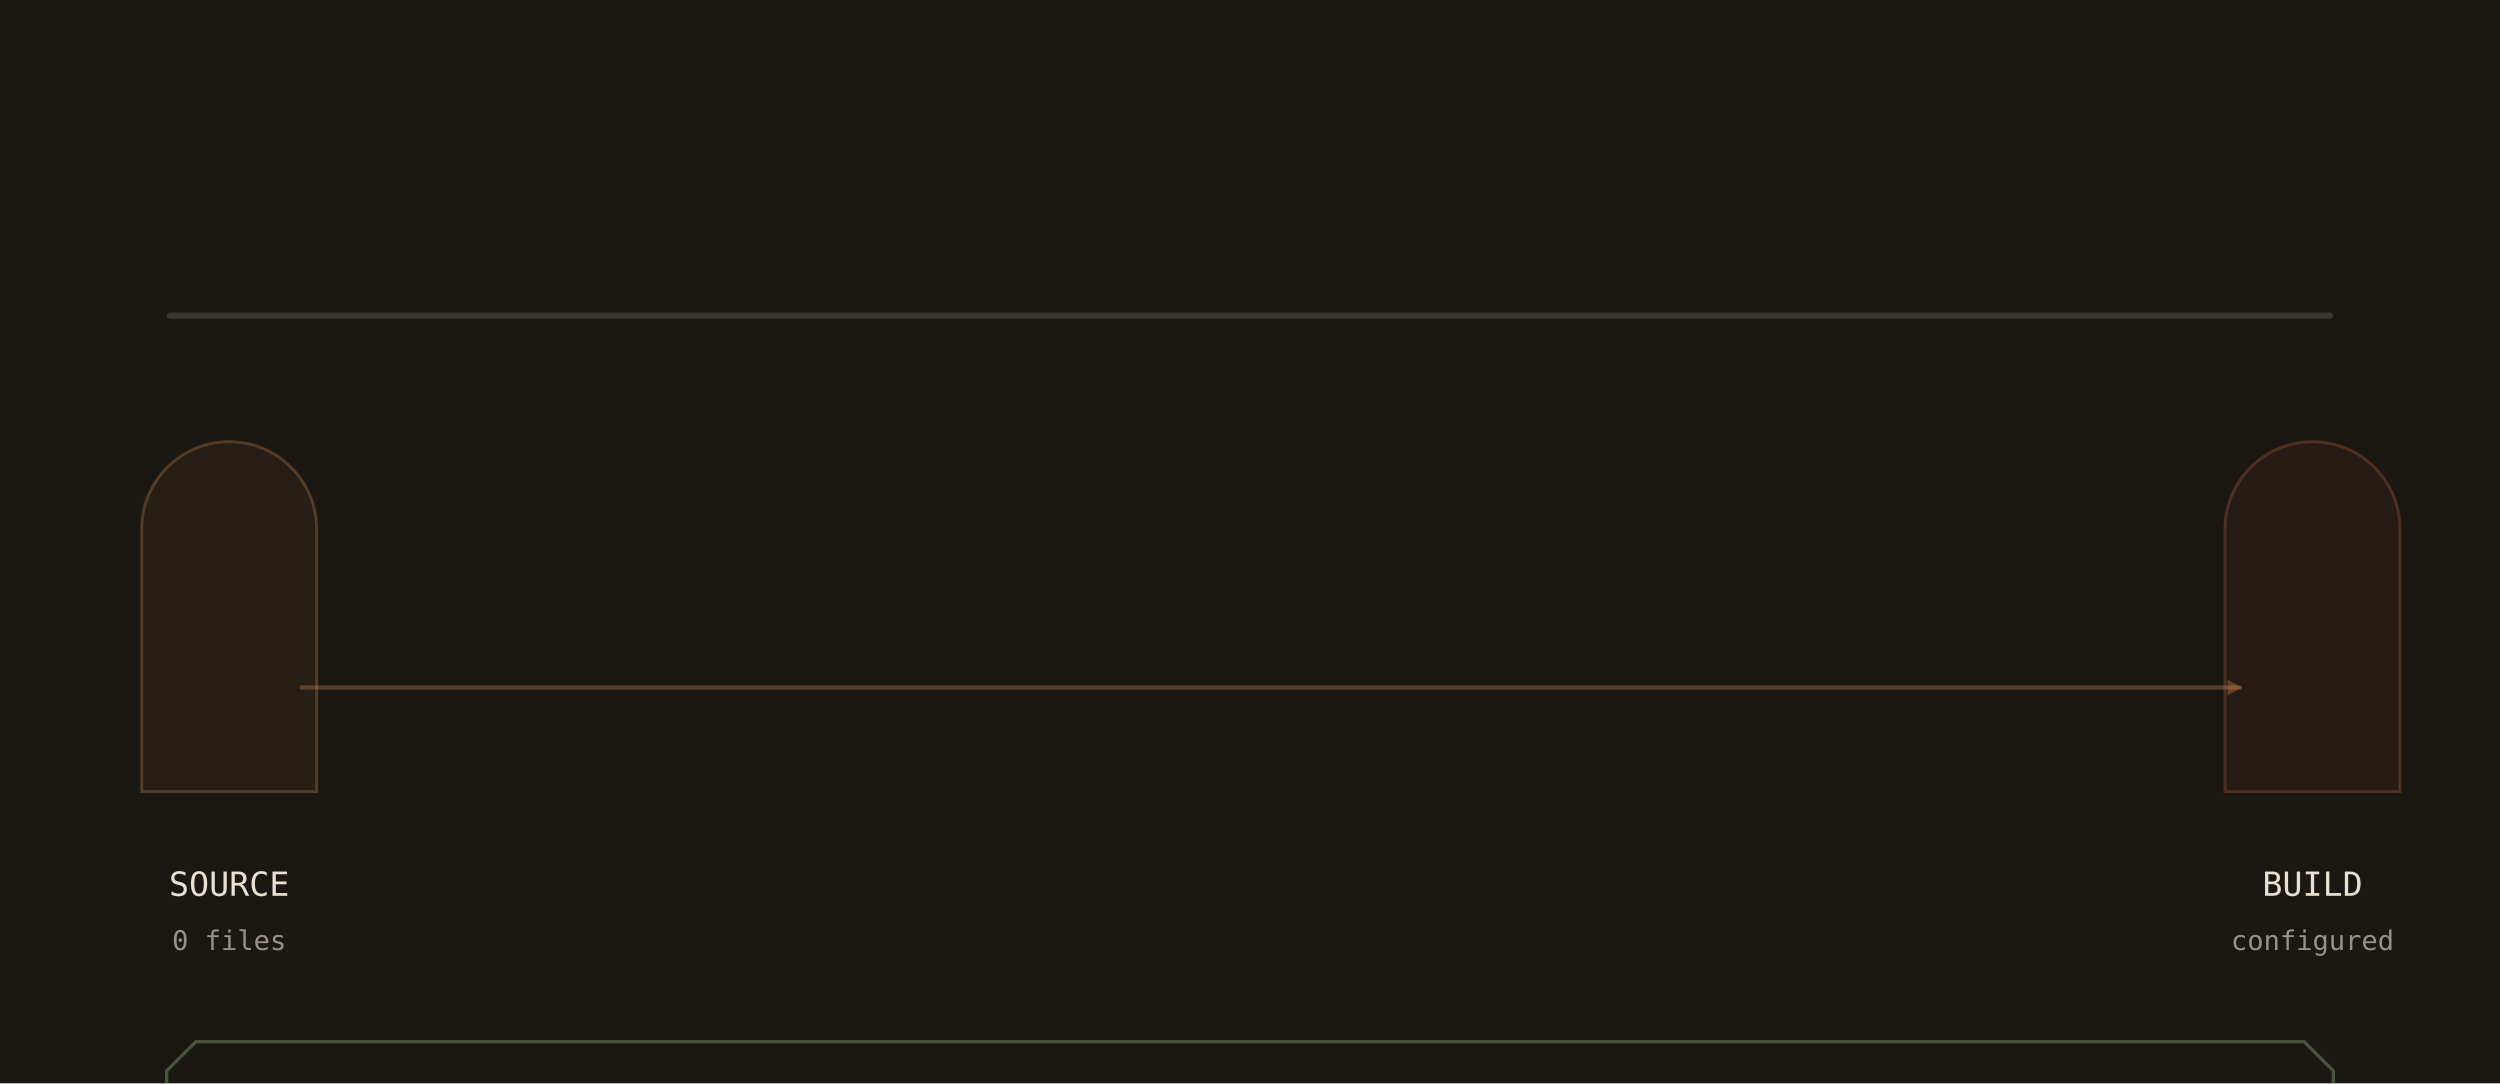
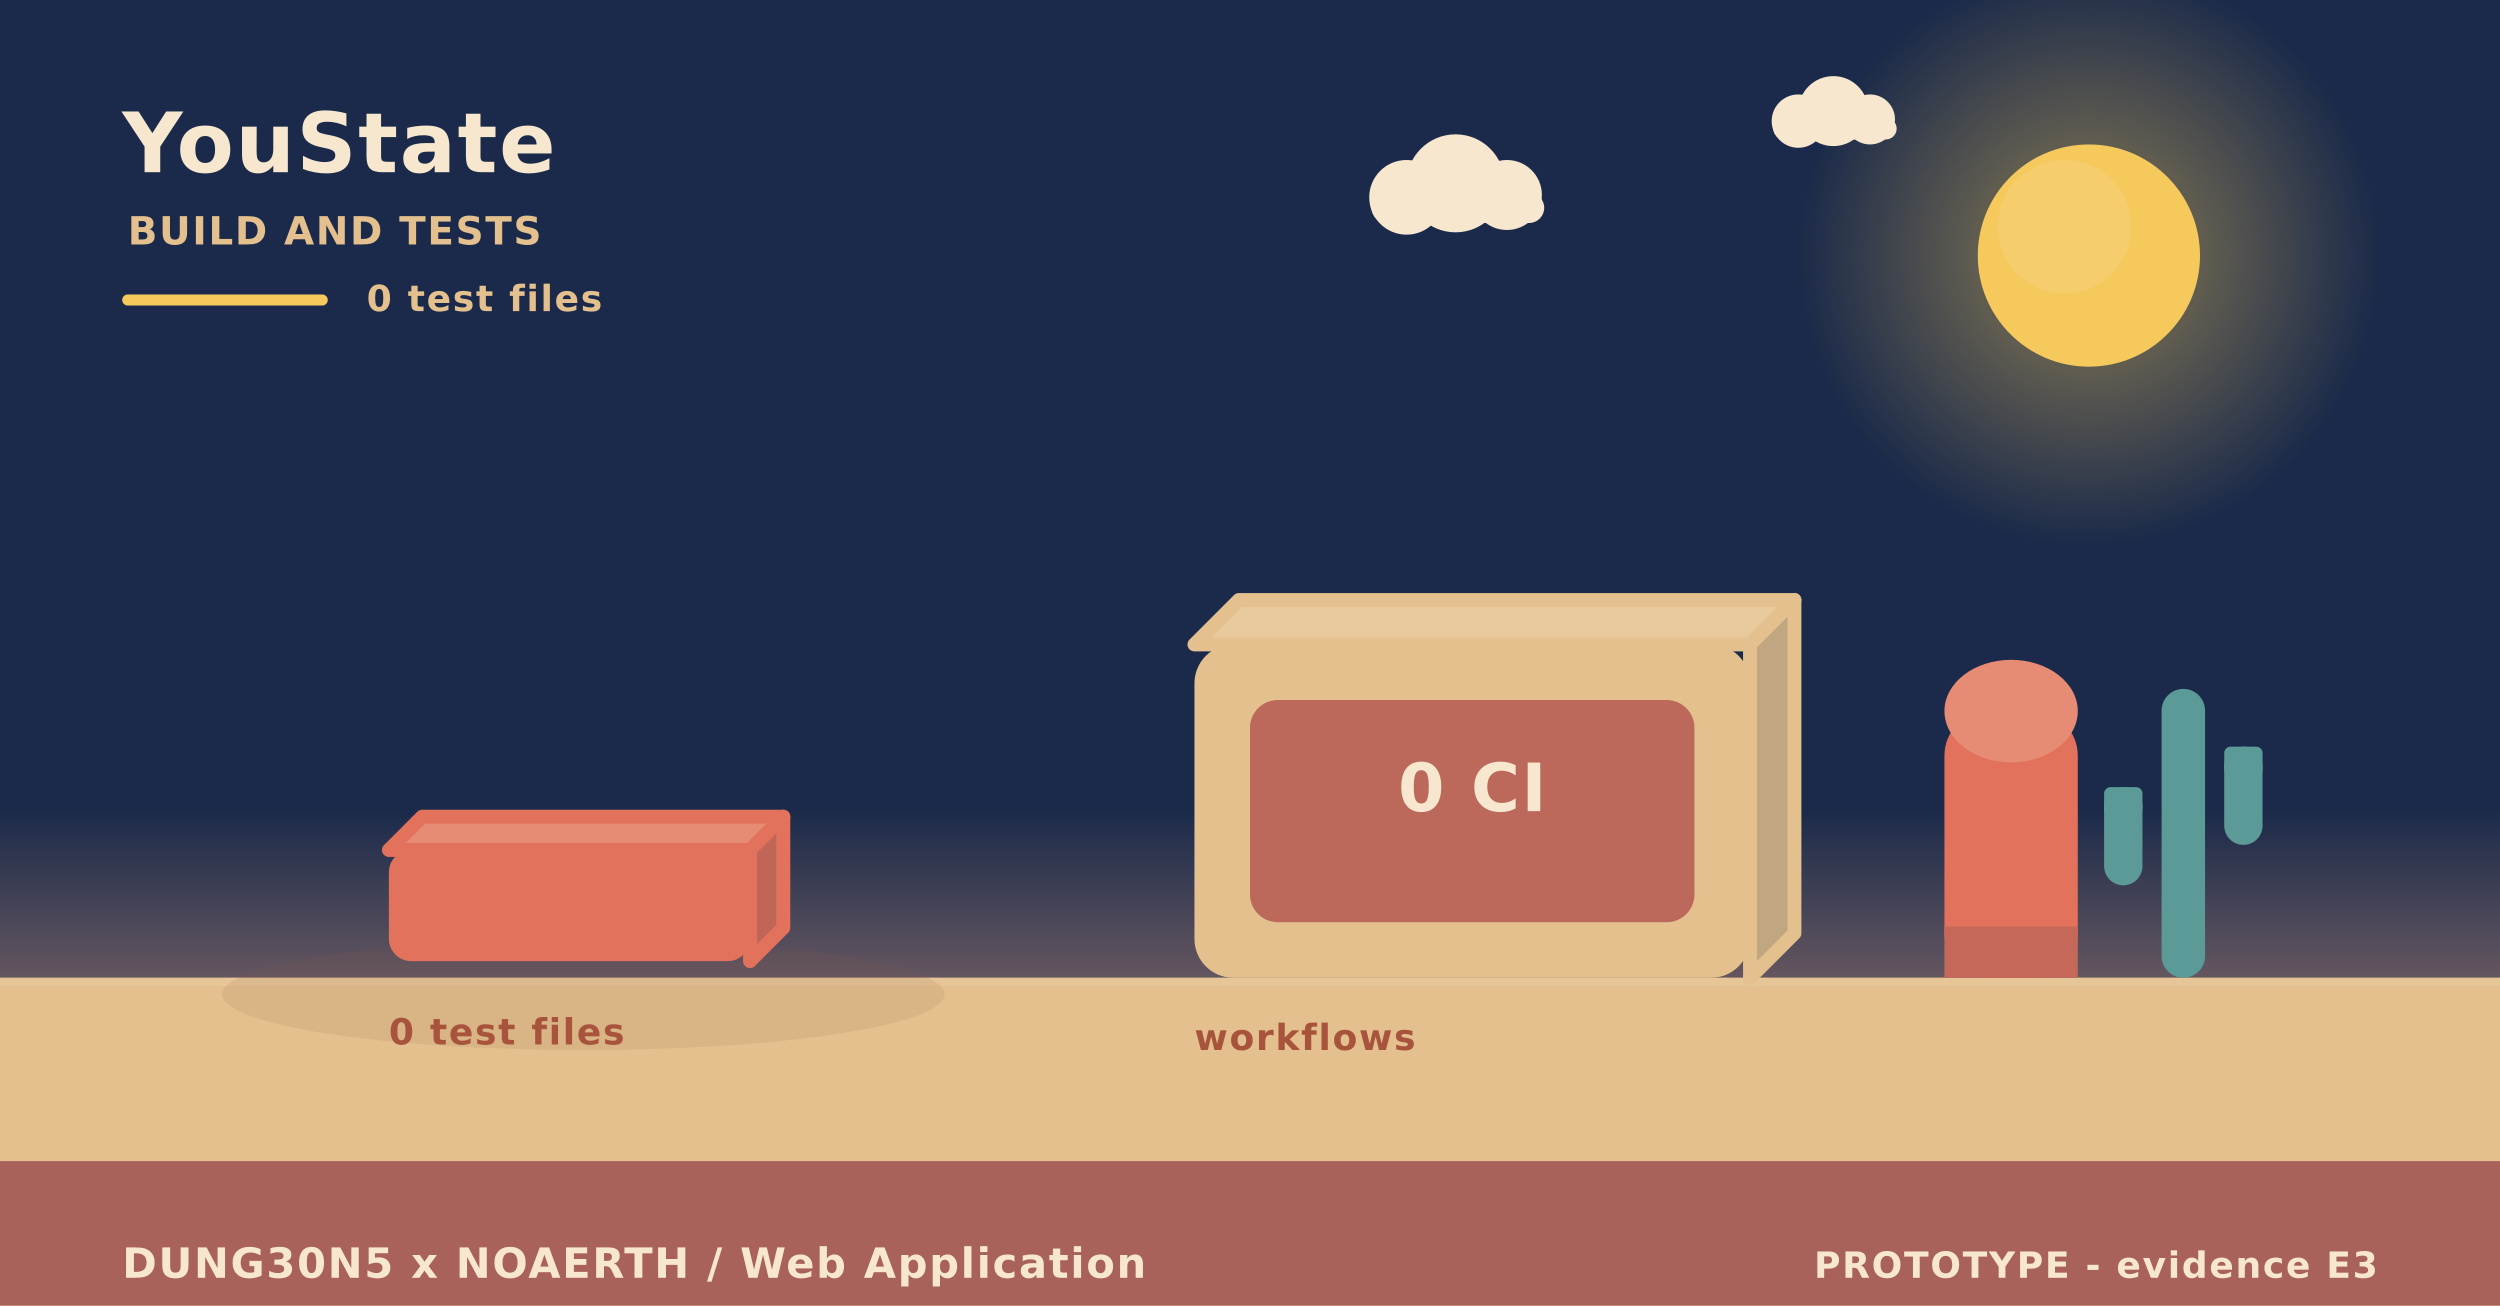
- <svg xmlns="http://www.w3.org/2000/svg" viewBox="0 0 1200 520" width="1200" height="520" role="img" aria-label="YouState build evidence">
-   <rect width="1200" height="520" fill="#1b1712" />
-   <defs>
-     <linearGradient id="gb" x1="0" y1="0" x2="1" y2="1">
-       <stop offset="0%" stop-color="#f4a261" />
-       <stop offset="100%" stop-color="#e76f51" />
-     </linearGradient>
-   </defs>
-   <rect x="80.00" y="150.00" width="1040.00" height="3.00" rx="2.00" fill="rgba(253,246,233,0.140)" opacity="1.00" />
-   <path d="M68.00,380.00 L68.00,254.00 A42.00,42.00 0 0 1 152.00,254.00 L152.00,380.00 Z" fill="rgba(244,162,97,0.100)" opacity="0.55" stroke="rgba(244,162,97,0.450)" stroke-width="1.4" />
-   <polygon points="-192.26,189.00 -136.83,221.00 -136.83,157.00 -192.26,125.00" fill="#506748" opacity="0.95" />
-   <polygon points="-247.68,221.00 -192.26,253.00 -192.26,189.00 -247.68,157.00" fill="#b4573f" opacity="0.95" />
-   <polygon points="-192.26,125.00 -136.83,157.00 -192.26,189.00 -247.68,157.00" fill="#f4a261" opacity="0.95" />
-   <text x="110" y="430" font-family="ui-monospace,Menlo,monospace" font-size="16" fill="rgba(253,246,233,0.900)" text-anchor="middle">SOURCE</text>
-   <text x="110" y="456" font-family="ui-monospace,Menlo,monospace" font-size="13" fill="rgba(253,246,233,0.550)" text-anchor="middle">0 files</text>
-   <path d="M1068.00,380.00 L1068.00,254.00 A42.00,42.00 0 0 1 1152.00,254.00 L1152.00,380.00 Z" fill="rgba(231,111,81,0.100)" opacity="0.55" stroke="rgba(231,111,81,0.450)" stroke-width="1.4" />
-   <polygon points="673.77,689.00 729.19,721.00 729.19,657.00 673.77,625.00" fill="#506748" opacity="0.95" />
-   <polygon points="618.34,721.00 673.77,753.00 673.77,689.00 618.34,657.00" fill="#b4573f" opacity="0.95" />
-   <polygon points="673.77,625.00 729.19,657.00 673.77,689.00 618.34,657.00" fill="#e76f51" opacity="0.95" />
-   <text x="1110" y="430" font-family="ui-monospace,Menlo,monospace" font-size="16" fill="rgba(253,246,233,0.900)" text-anchor="middle">BUILD</text>
-   <text x="1110" y="456" font-family="ui-monospace,Menlo,monospace" font-size="13" fill="rgba(253,246,233,0.550)" text-anchor="middle">configured</text>
-   <line x1="144.00" y1="330.00" x2="1076.00" y2="330.00" stroke="rgba(244,162,97,0.500)" stroke-width="2.00" opacity="0.55" />
-   <polygon points="1076.00,330.00 1069.20,326.20 1069.20,333.80" fill="rgba(244,162,97,0.500)" opacity="0.55" />
-   <path d="M94.00,500.00 H1106.00 L1120.00,514.00 V546.00 L1106.00,560.00 H94.00 L80.00,546.00 V514.00 Z" fill="none" stroke="rgba(138,177,125,0.500)" stroke-width="1.60" opacity="0.80" />
-   <text x="600" y="536" font-family="ui-monospace,Menlo,monospace" font-size="16" fill="rgba(138,177,125,0.950)" text-anchor="middle">no test suite present in this repository — shown as measured, not implied</text>
+ <svg xmlns="http://www.w3.org/2000/svg" width="900" height="470" viewBox="0 0 900 470" role="img" aria-label="YouState - how it is verified">
+   <linearGradient id="skyb" x1="0" y1="0" x2="0" y2="1">
+     <stop offset="0" stop-color="#1b2a4a" />
+     <stop offset="0.62" stop-color="#1b2a4a" />
+     <stop offset="1" stop-color="#f3ad8a" />
+   </linearGradient>
+   <rect width="900" height="470" fill="url(#skyb)" />
+   <radialGradient id="sunb">
+     <stop offset="0.35" stop-color="#f5c95c" stop-opacity="0.34" />
+     <stop offset="1" stop-color="#f5c95c" stop-opacity="0" />
+   </radialGradient>
+   <circle cx="752" cy="92" r="104" fill="url(#sunb)" />
+   <circle cx="752" cy="92" r="40" fill="#f5c95c" />
+   <circle cx="743.2" cy="81.6" r="24" fill="#f5d27e" opacity="0.5" />
+   <g>
+     <circle cx="524" cy="66" r="17.64" fill="#f6e7ce" />
+     <circle cx="506.36" cy="71.04" r="13.44" fill="#f6e7ce" />
+     <circle cx="542.48" cy="70.2" r="12.6" fill="#f6e7ce" />
+     <rect x="493.76" y="69.36" width="62.16" height="10.92" rx="5.46" fill="#f6e7ce" />
+   </g>
+   <g>
+     <circle cx="660" cy="40" r="12.6" fill="#f6e7ce" />
+     <circle cx="647.4" cy="43.6" r="9.6" fill="#f6e7ce" />
+     <circle cx="673.2" cy="43" r="9" fill="#f6e7ce" />
+     <rect x="638.4" y="42.4" width="44.4" height="7.8" rx="3.9" fill="#f6e7ce" />
+   </g>
+   <rect x="0" y="352" width="900" height="118" fill="#e3c08d" />
+   <rect x="0" y="352" width="900" height="3" fill="#e6c596" />
+   <text x="44" y="62" font-family="Verdana,DejaVu Sans,sans-serif" font-size="30" font-weight="700" letter-spacing="0.6" fill="#f6e7ce" text-anchor="start">YouState</text>
+   <text x="46" y="88" font-family="Verdana,DejaVu Sans,sans-serif" font-size="14" font-weight="700" letter-spacing="0.6" fill="#e3c08d" text-anchor="start">BUILD AND TESTS</text>
+   <rect x="44" y="106" width="74" height="4" rx="2" fill="#f5c95c" />
+   <text x="132" y="112" font-family="Verdana,DejaVu Sans,sans-serif" font-size="13" font-weight="700" letter-spacing="0.6" fill="#e3c08d" text-anchor="start">0 test files</text>
+   <ellipse cx="210" cy="358" rx="130" ry="20" fill="rgba(138,90,68,0.11)" />
+   <path d="M140,306 L270,306 L282,294 L152,294 Z" fill="#e68c74" stroke="#e2725b" stroke-width="5" stroke-linejoin="round" />
+   <path d="M270,306 L282,294 L282,334 L270,346 Z" fill="#c06658" stroke="#e2725b" stroke-width="5" stroke-linejoin="round" />
+   <rect x="140" y="306" width="130" height="40" rx="8" fill="#e2725b" />
+   <text x="140" y="376" font-family="Verdana,DejaVu Sans,sans-serif" font-size="13" font-weight="700" letter-spacing="0.6" fill="#a8543c" text-anchor="start">0 test files</text>
+   <path d="M430,232 L630,232 L646,216 L446,216 Z" fill="#e7c99b" stroke="#e3c08d" stroke-width="5" stroke-linejoin="round" />
+   <path d="M630,232 L646,216 L646,336 L630,352 Z" fill="#c1a682" stroke="#e3c08d" stroke-width="5" stroke-linejoin="round" />
+   <rect x="430" y="232" width="200" height="120" rx="14" fill="#e3c08d" />
+   <rect x="450" y="252" width="160" height="80" rx="10" fill="#ba6458" opacity="0.94" />
+   <text x="530" y="292" font-family="Verdana,DejaVu Sans,sans-serif" font-size="24" font-weight="700" letter-spacing="0.6" fill="#f6e7ce" text-anchor="middle">0 CI</text>
+   <text x="430" y="378" font-family="Verdana,DejaVu Sans,sans-serif" font-size="13" font-weight="700" letter-spacing="0.6" fill="#a8543c" text-anchor="start">workflows</text>
+   <rect x="700" y="256" width="48" height="96" rx="16" fill="#e2725b" />
+   <ellipse cx="724" cy="256" rx="24" ry="18.46" fill="#e68c74" />
+   <rect x="700" y="333.54" width="48" height="18.46" fill="#c66859" />
+   <rect x="778.18" y="248" width="15.64" height="104" rx="7.82" fill="#5b9a97" />
+   <rect x="757.48" y="283.36" width="13.8" height="35.36" rx="6.9" fill="#5b9a97" />
+   <rect x="757.48" y="283.36" width="13.8" height="10.4" rx="2.3" fill="#5b9a97" />
+   <rect x="800.72" y="268.8" width="13.8" height="35.36" rx="6.9" fill="#5b9a97" />
+   <rect x="800.72" y="268.8" width="13.8" height="10.4" rx="2.3" fill="#5b9a97" />
+   <rect x="0" y="418" width="900" height="52" rx="0" fill="#a65c56" opacity="0.94" />
+   <text x="44" y="460" font-family="Verdana,DejaVu Sans,sans-serif" font-size="15" font-weight="700" letter-spacing="0.6" fill="#f6e7ce" text-anchor="start">DUNG30N5 x NOAERTH  /  Web Application</text>
+   <text x="856" y="460" font-family="Verdana,DejaVu Sans,sans-serif" font-size="13" font-weight="700" letter-spacing="0.6" fill="#f6e7ce" text-anchor="end">PROTOTYPE  -  evidence E3</text>
</svg>
